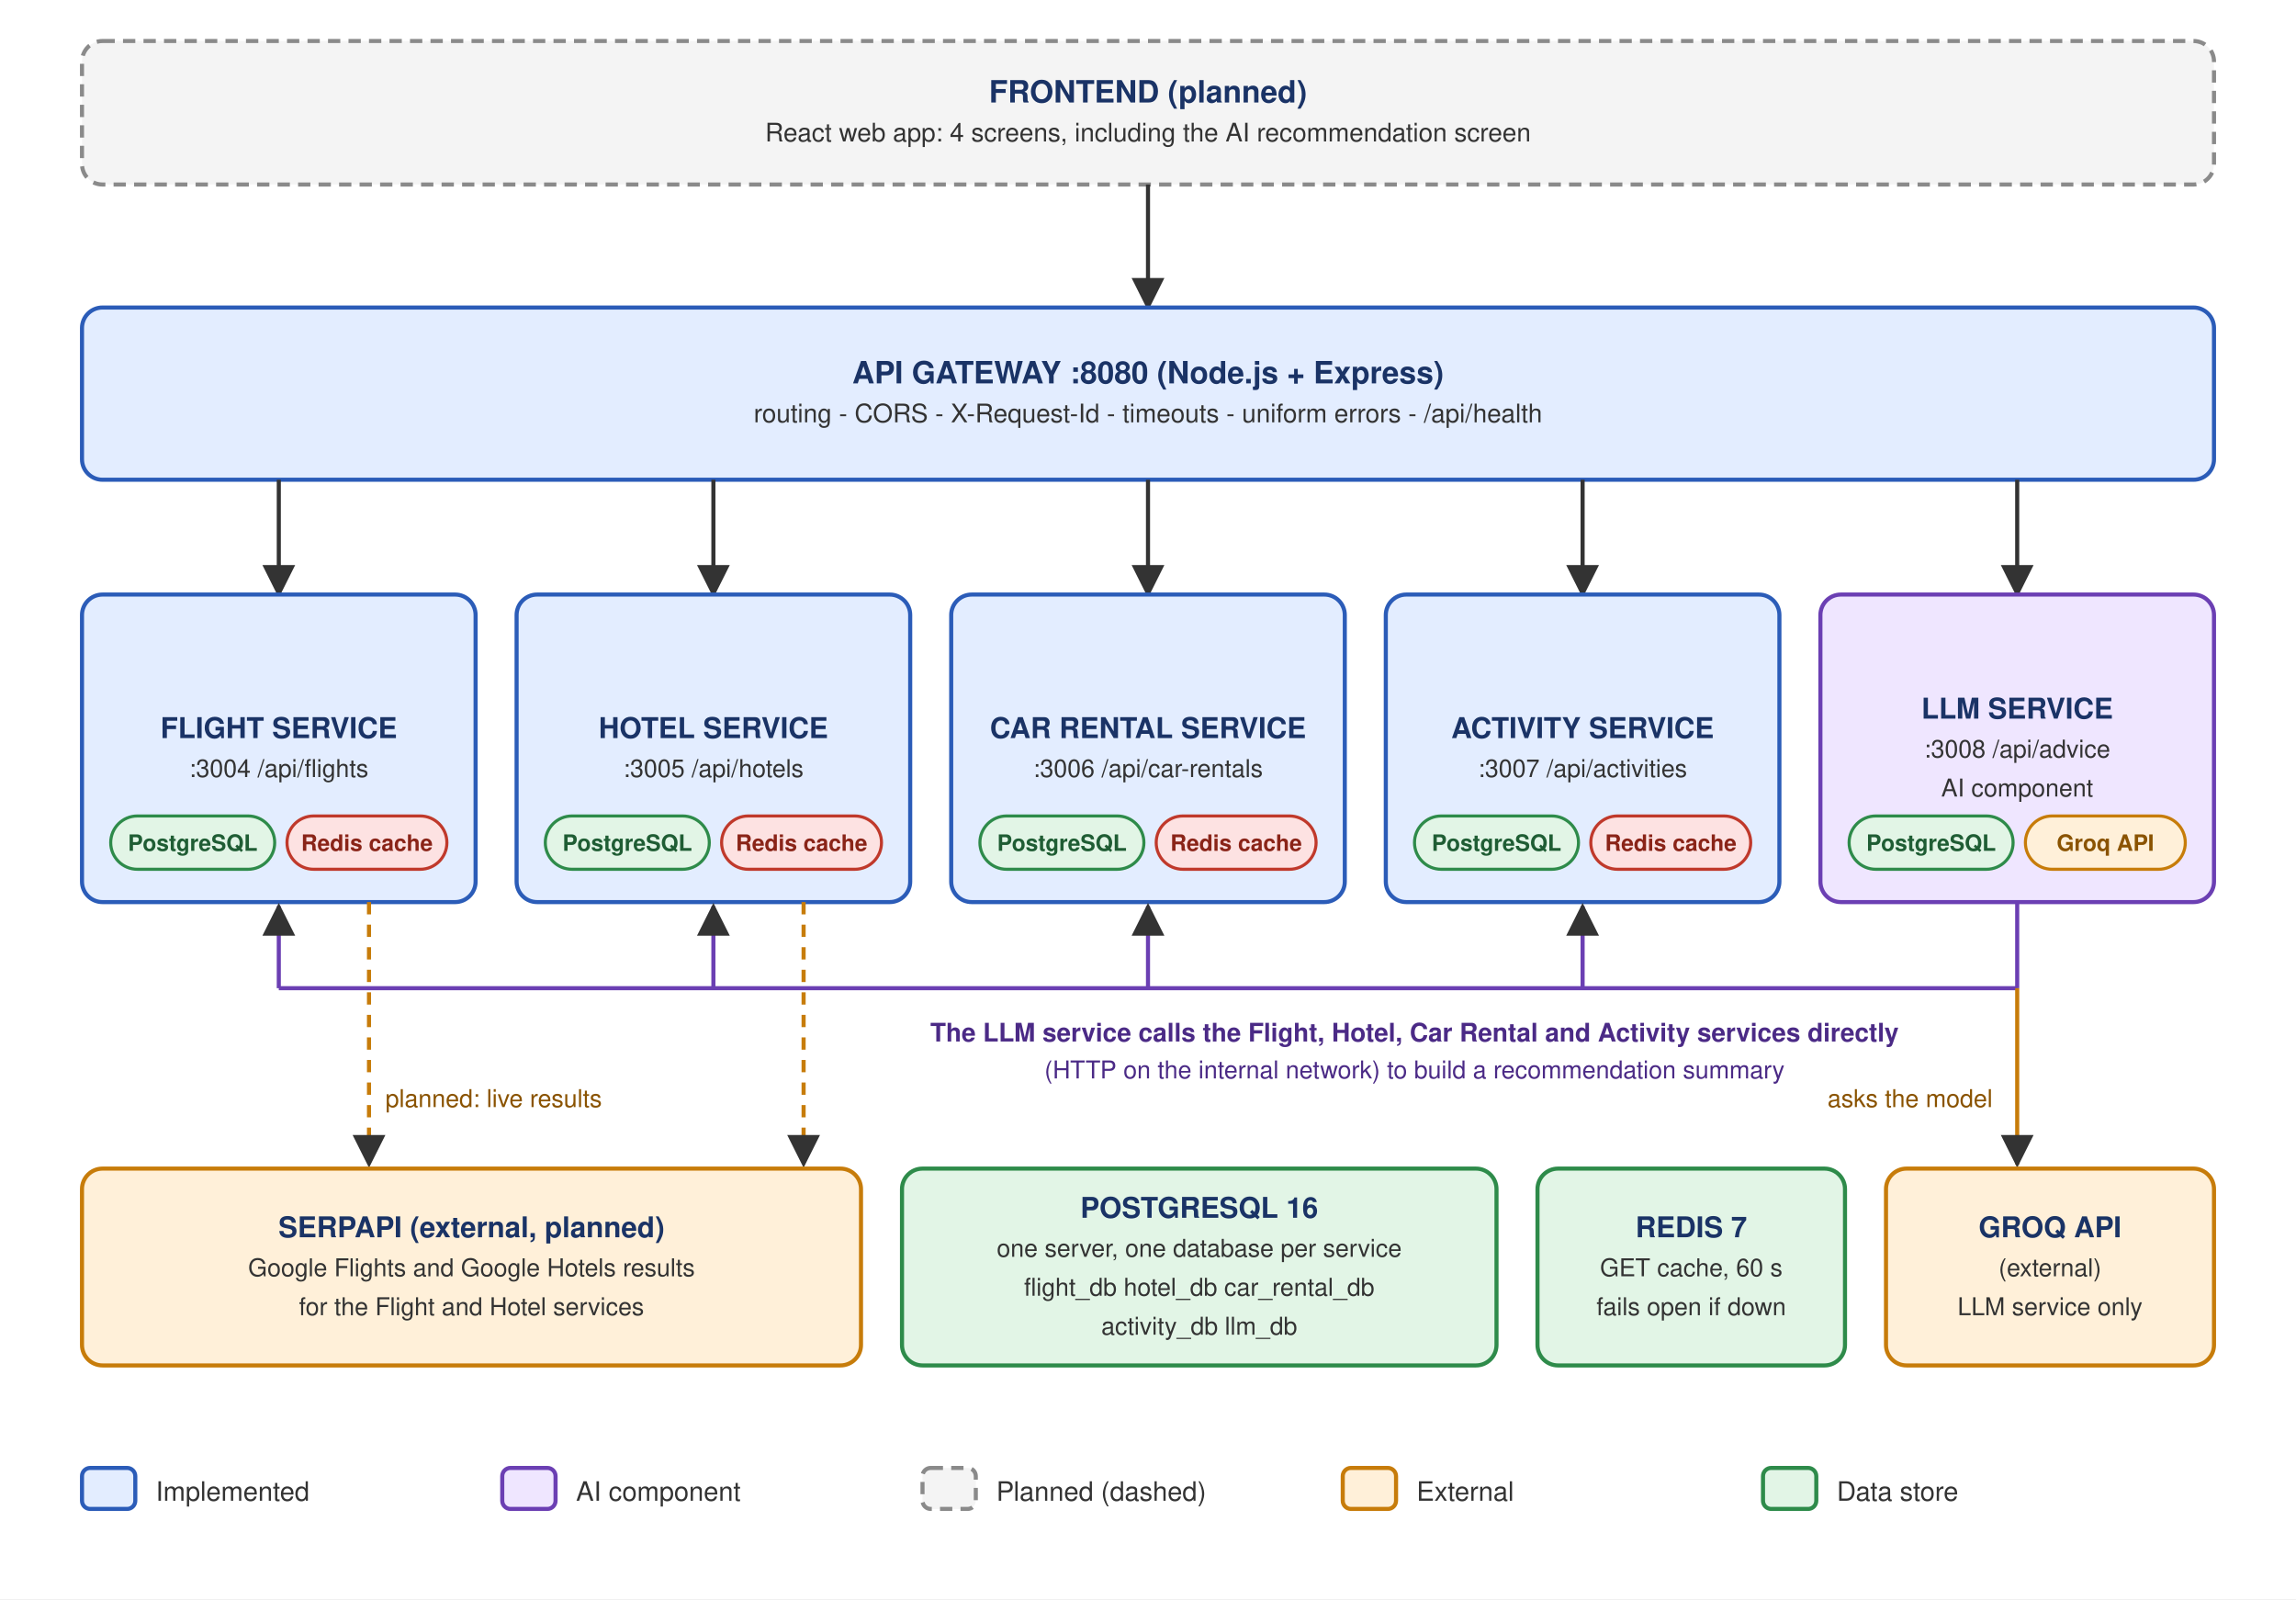
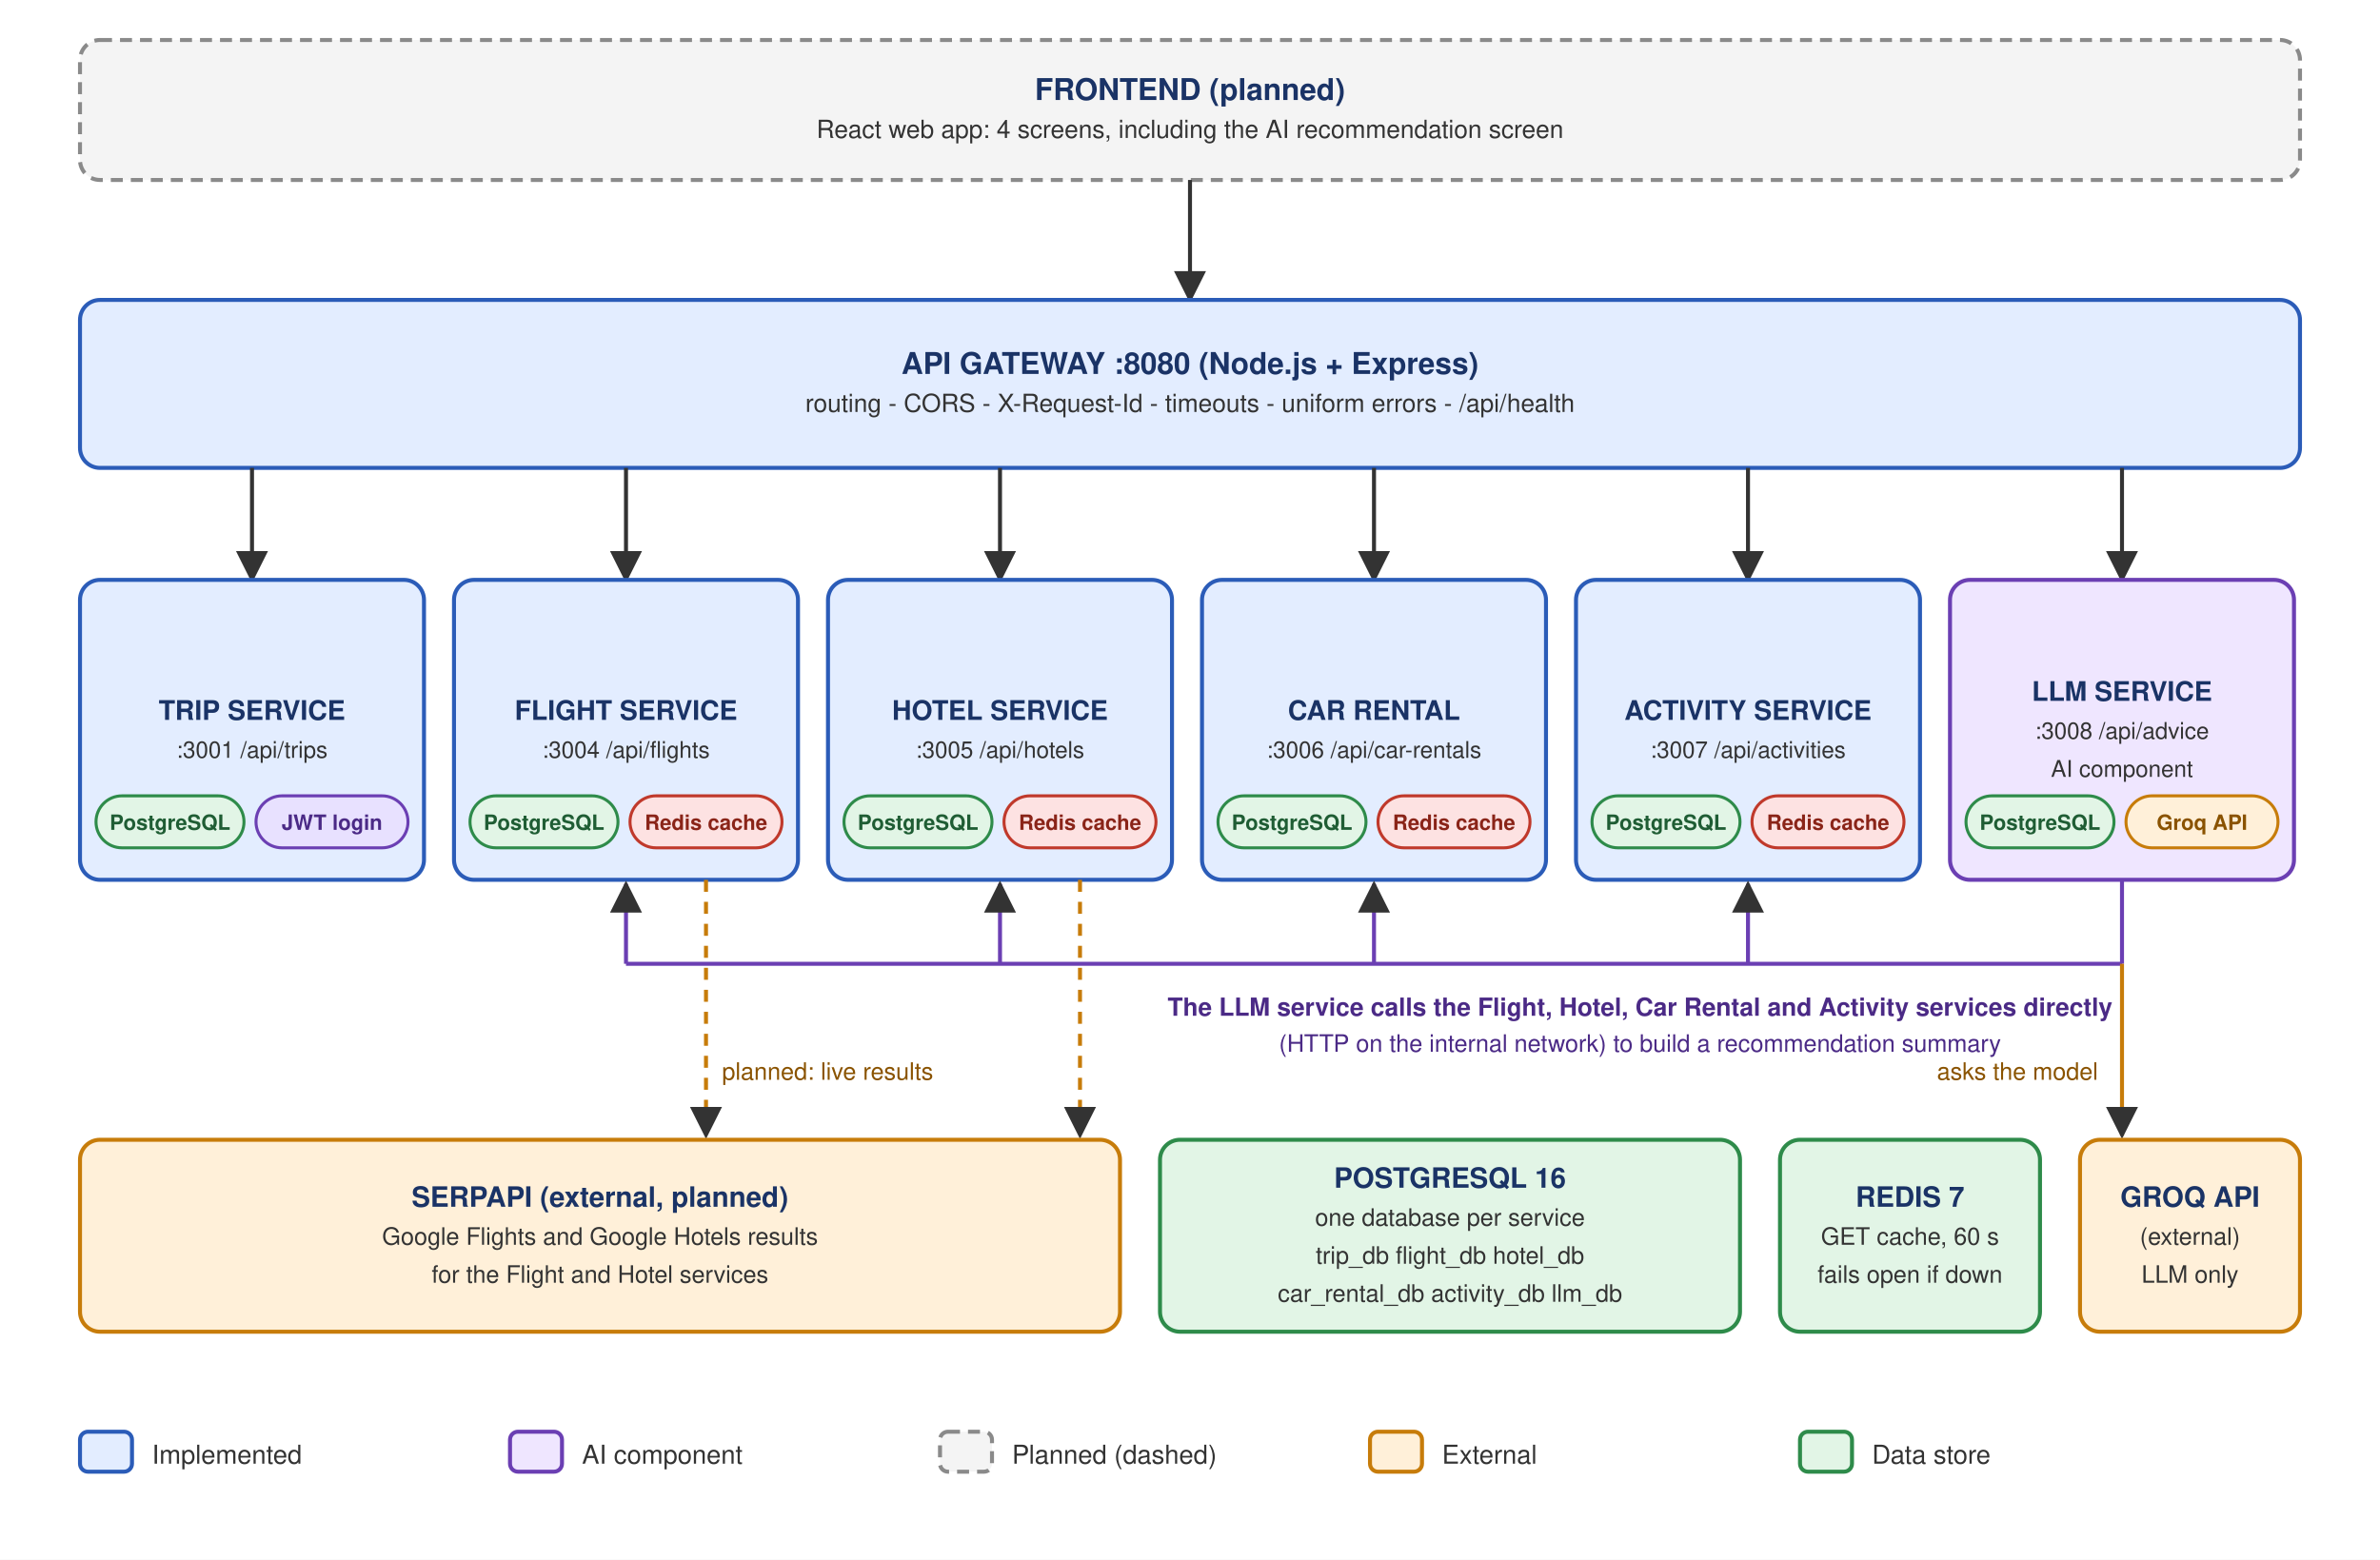
- <svg xmlns="http://www.w3.org/2000/svg" width="1120" height="780" viewBox="0 0 1120 780">
+ <svg xmlns="http://www.w3.org/2000/svg" width="1190" height="780" viewBox="0 0 1190 780">
  <rect width="100%" height="100%" fill="white" />
  <defs>
    <marker id="a" viewBox="0 0 10 10" refX="9" refY="5" markerWidth="8" markerHeight="8" orient="auto-start-reverse">
      <path d="M0,0 L10,5 L0,10 z" fill="#333" />
    </marker>
  </defs>
-   <rect x="40" y="20" width="1040" height="70" rx="10" fill="#f4f4f4" stroke="#8a8a8a" stroke-width="2" stroke-dasharray="6 4" />
-   <text x="560.0" y="50.0" font-family="-apple-system,Helvetica,Arial,sans-serif" font-size="15" font-weight="bold" fill="#1a3366" text-anchor="middle">FRONTEND (planned)</text>
-   <text x="560.0" y="69.0" font-family="-apple-system,Helvetica,Arial,sans-serif" font-size="12.5" font-weight="normal" fill="#333" text-anchor="middle">React web app: 4 screens, including the AI recommendation screen</text>
-   <line x1="560" y1="90" x2="560" y2="150" stroke="#333" stroke-width="2" marker-end="url(#a)" />
-   <rect x="40" y="150" width="1040" height="84" rx="10" fill="#e3edff" stroke="#2b5cb8" stroke-width="2" />
-   <text x="560.0" y="187.0" font-family="-apple-system,Helvetica,Arial,sans-serif" font-size="15" font-weight="bold" fill="#1a3366" text-anchor="middle">API GATEWAY :8080  (Node.js + Express)</text>
-   <text x="560.0" y="206.0" font-family="-apple-system,Helvetica,Arial,sans-serif" font-size="12.5" font-weight="normal" fill="#333" text-anchor="middle">routing  -  CORS  -  X-Request-Id  -  timeouts  -  uniform errors  -  /api/health</text>
-   <line x1="136" y1="234" x2="136" y2="290" stroke="#333" stroke-width="2" marker-end="url(#a)" />
-   <rect x="40" y="290" width="192" height="150" rx="10" fill="#e3edff" stroke="#2b5cb8" stroke-width="2" />
-   <text x="136.0" y="360.0" font-family="-apple-system,Helvetica,Arial,sans-serif" font-size="14" font-weight="bold" fill="#1a3366" text-anchor="middle">FLIGHT SERVICE</text>
-   <text x="136.0" y="379.0" font-family="-apple-system,Helvetica,Arial,sans-serif" font-size="12" font-weight="normal" fill="#333" text-anchor="middle">:3004  /api/flights</text>
-   <rect x="54" y="398" width="80" height="26" rx="13" fill="#e2f5e6" stroke="#2e8b4a" stroke-width="1.5" />
-   <text x="94" y="415" font-family="-apple-system,Helvetica,Arial,sans-serif" font-size="11" font-weight="bold" fill="#1f5d34" text-anchor="middle">PostgreSQL</text>
-   <rect x="140" y="398" width="78" height="26" rx="13" fill="#fde2e2" stroke="#c0392b" stroke-width="1.5" />
-   <text x="179" y="415" font-family="-apple-system,Helvetica,Arial,sans-serif" font-size="11" font-weight="bold" fill="#8a2418" text-anchor="middle">Redis cache</text>
-   <line x1="348" y1="234" x2="348" y2="290" stroke="#333" stroke-width="2" marker-end="url(#a)" />
-   <rect x="252" y="290" width="192" height="150" rx="10" fill="#e3edff" stroke="#2b5cb8" stroke-width="2" />
-   <text x="348.0" y="360.0" font-family="-apple-system,Helvetica,Arial,sans-serif" font-size="14" font-weight="bold" fill="#1a3366" text-anchor="middle">HOTEL SERVICE</text>
-   <text x="348.0" y="379.0" font-family="-apple-system,Helvetica,Arial,sans-serif" font-size="12" font-weight="normal" fill="#333" text-anchor="middle">:3005  /api/hotels</text>
-   <rect x="266" y="398" width="80" height="26" rx="13" fill="#e2f5e6" stroke="#2e8b4a" stroke-width="1.5" />
-   <text x="306" y="415" font-family="-apple-system,Helvetica,Arial,sans-serif" font-size="11" font-weight="bold" fill="#1f5d34" text-anchor="middle">PostgreSQL</text>
-   <rect x="352" y="398" width="78" height="26" rx="13" fill="#fde2e2" stroke="#c0392b" stroke-width="1.5" />
-   <text x="391" y="415" font-family="-apple-system,Helvetica,Arial,sans-serif" font-size="11" font-weight="bold" fill="#8a2418" text-anchor="middle">Redis cache</text>
-   <line x1="560" y1="234" x2="560" y2="290" stroke="#333" stroke-width="2" marker-end="url(#a)" />
-   <rect x="464" y="290" width="192" height="150" rx="10" fill="#e3edff" stroke="#2b5cb8" stroke-width="2" />
-   <text x="560.0" y="360.0" font-family="-apple-system,Helvetica,Arial,sans-serif" font-size="14" font-weight="bold" fill="#1a3366" text-anchor="middle">CAR RENTAL SERVICE</text>
-   <text x="560.0" y="379.0" font-family="-apple-system,Helvetica,Arial,sans-serif" font-size="12" font-weight="normal" fill="#333" text-anchor="middle">:3006  /api/car-rentals</text>
-   <rect x="478" y="398" width="80" height="26" rx="13" fill="#e2f5e6" stroke="#2e8b4a" stroke-width="1.5" />
-   <text x="518" y="415" font-family="-apple-system,Helvetica,Arial,sans-serif" font-size="11" font-weight="bold" fill="#1f5d34" text-anchor="middle">PostgreSQL</text>
-   <rect x="564" y="398" width="78" height="26" rx="13" fill="#fde2e2" stroke="#c0392b" stroke-width="1.5" />
-   <text x="603" y="415" font-family="-apple-system,Helvetica,Arial,sans-serif" font-size="11" font-weight="bold" fill="#8a2418" text-anchor="middle">Redis cache</text>
-   <line x1="772" y1="234" x2="772" y2="290" stroke="#333" stroke-width="2" marker-end="url(#a)" />
-   <rect x="676" y="290" width="192" height="150" rx="10" fill="#e3edff" stroke="#2b5cb8" stroke-width="2" />
-   <text x="772.0" y="360.0" font-family="-apple-system,Helvetica,Arial,sans-serif" font-size="14" font-weight="bold" fill="#1a3366" text-anchor="middle">ACTIVITY SERVICE</text>
-   <text x="772.0" y="379.0" font-family="-apple-system,Helvetica,Arial,sans-serif" font-size="12" font-weight="normal" fill="#333" text-anchor="middle">:3007  /api/activities</text>
-   <rect x="690" y="398" width="80" height="26" rx="13" fill="#e2f5e6" stroke="#2e8b4a" stroke-width="1.5" />
-   <text x="730" y="415" font-family="-apple-system,Helvetica,Arial,sans-serif" font-size="11" font-weight="bold" fill="#1f5d34" text-anchor="middle">PostgreSQL</text>
-   <rect x="776" y="398" width="78" height="26" rx="13" fill="#fde2e2" stroke="#c0392b" stroke-width="1.5" />
-   <text x="815" y="415" font-family="-apple-system,Helvetica,Arial,sans-serif" font-size="11" font-weight="bold" fill="#8a2418" text-anchor="middle">Redis cache</text>
-   <line x1="984" y1="234" x2="984" y2="290" stroke="#333" stroke-width="2" marker-end="url(#a)" />
-   <rect x="888" y="290" width="192" height="150" rx="10" fill="#efe6ff" stroke="#6b3fb3" stroke-width="2" />
-   <text x="984.0" y="350.5" font-family="-apple-system,Helvetica,Arial,sans-serif" font-size="14" font-weight="bold" fill="#1a3366" text-anchor="middle">LLM SERVICE</text>
-   <text x="984.0" y="369.5" font-family="-apple-system,Helvetica,Arial,sans-serif" font-size="12" font-weight="normal" fill="#333" text-anchor="middle">:3008  /api/advice</text>
-   <text x="984.0" y="388.5" font-family="-apple-system,Helvetica,Arial,sans-serif" font-size="12" font-weight="normal" fill="#333" text-anchor="middle">AI component</text>
-   <rect x="902" y="398" width="80" height="26" rx="13" fill="#e2f5e6" stroke="#2e8b4a" stroke-width="1.5" />
-   <text x="942" y="415" font-family="-apple-system,Helvetica,Arial,sans-serif" font-size="11" font-weight="bold" fill="#1f5d34" text-anchor="middle">PostgreSQL</text>
-   <rect x="988" y="398" width="78" height="26" rx="13" fill="#fff0d9" stroke="#c77c0a" stroke-width="1.5" />
-   <text x="1027" y="415" font-family="-apple-system,Helvetica,Arial,sans-serif" font-size="11" font-weight="bold" fill="#8a5300" text-anchor="middle">Groq API</text>
-   <line x1="984" y1="440" x2="984" y2="482" stroke="#6b3fb3" stroke-width="2" />
-   <line x1="136" y1="482" x2="984" y2="482" stroke="#6b3fb3" stroke-width="2" />
-   <line x1="136" y1="482" x2="136" y2="442" stroke="#6b3fb3" stroke-width="2" marker-end="url(#a)" />
-   <line x1="348" y1="482" x2="348" y2="442" stroke="#6b3fb3" stroke-width="2" marker-end="url(#a)" />
-   <line x1="560" y1="482" x2="560" y2="442" stroke="#6b3fb3" stroke-width="2" marker-end="url(#a)" />
-   <line x1="772" y1="482" x2="772" y2="442" stroke="#6b3fb3" stroke-width="2" marker-end="url(#a)" />
-   <text x="690" y="508" font-family="-apple-system,Helvetica,Arial,sans-serif" font-size="12.5" font-weight="bold" fill="#4b2a86" text-anchor="middle">The LLM service calls the Flight, Hotel, Car Rental and Activity services directly</text>
-   <text x="690" y="526" font-family="-apple-system,Helvetica,Arial,sans-serif" font-size="12" font-weight="normal" fill="#4b2a86" text-anchor="middle">(HTTP on the internal network) to build a recommendation summary</text>
-   <line x1="984" y1="482" x2="984" y2="568" stroke="#c77c0a" stroke-width="2" marker-end="url(#a)" />
-   <text x="972" y="540" font-family="-apple-system,Helvetica,Arial,sans-serif" font-size="12" font-weight="normal" fill="#8a5300" text-anchor="end">asks the model</text>
-   <line x1="180" y1="440" x2="180" y2="568" stroke="#c77c0a" stroke-width="2" stroke-dasharray="6 5" marker-end="url(#a)" />
-   <line x1="392" y1="440" x2="392" y2="568" stroke="#c77c0a" stroke-width="2" stroke-dasharray="6 5" marker-end="url(#a)" />
-   <text x="188" y="540" font-family="-apple-system,Helvetica,Arial,sans-serif" font-size="12" font-weight="normal" fill="#8a5300" text-anchor="start" stroke="white" stroke-width="5" stroke-linejoin="round" paint-order="stroke">planned: live results</text>
-   <rect x="40" y="570" width="380" height="96" rx="10" fill="#fff0d9" stroke="#c77c0a" stroke-width="2" />
-   <text x="230.0" y="603.5" font-family="-apple-system,Helvetica,Arial,sans-serif" font-size="14" font-weight="bold" fill="#1a3366" text-anchor="middle">SERPAPI (external, planned)</text>
-   <text x="230.0" y="622.5" font-family="-apple-system,Helvetica,Arial,sans-serif" font-size="12" font-weight="normal" fill="#333" text-anchor="middle">Google Flights and Google Hotels results</text>
-   <text x="230.0" y="641.5" font-family="-apple-system,Helvetica,Arial,sans-serif" font-size="12" font-weight="normal" fill="#333" text-anchor="middle">for the Flight and Hotel services</text>
-   <rect x="440" y="570" width="290" height="96" rx="10" fill="#e2f5e6" stroke="#2e8b4a" stroke-width="2" />
-   <text x="585.0" y="594.0" font-family="-apple-system,Helvetica,Arial,sans-serif" font-size="14" font-weight="bold" fill="#1a3366" text-anchor="middle">POSTGRESQL 16</text>
-   <text x="585.0" y="613.0" font-family="-apple-system,Helvetica,Arial,sans-serif" font-size="12" font-weight="normal" fill="#333" text-anchor="middle">one server, one database per service</text>
-   <text x="585.0" y="632.0" font-family="-apple-system,Helvetica,Arial,sans-serif" font-size="12" font-weight="normal" fill="#333" text-anchor="middle">flight_db  hotel_db  car_rental_db</text>
-   <text x="585.0" y="651.0" font-family="-apple-system,Helvetica,Arial,sans-serif" font-size="12" font-weight="normal" fill="#333" text-anchor="middle">activity_db  llm_db</text>
-   <rect x="750" y="570" width="150" height="96" rx="10" fill="#e2f5e6" stroke="#2e8b4a" stroke-width="2" />
-   <text x="825.0" y="603.5" font-family="-apple-system,Helvetica,Arial,sans-serif" font-size="14" font-weight="bold" fill="#1a3366" text-anchor="middle">REDIS 7</text>
-   <text x="825.0" y="622.5" font-family="-apple-system,Helvetica,Arial,sans-serif" font-size="12" font-weight="normal" fill="#333" text-anchor="middle">GET cache, 60 s</text>
-   <text x="825.0" y="641.5" font-family="-apple-system,Helvetica,Arial,sans-serif" font-size="12" font-weight="normal" fill="#333" text-anchor="middle">fails open if down</text>
-   <rect x="920" y="570" width="160" height="96" rx="10" fill="#fff0d9" stroke="#c77c0a" stroke-width="2" />
-   <text x="1000.0" y="603.5" font-family="-apple-system,Helvetica,Arial,sans-serif" font-size="14" font-weight="bold" fill="#1a3366" text-anchor="middle">GROQ API</text>
-   <text x="1000.0" y="622.5" font-family="-apple-system,Helvetica,Arial,sans-serif" font-size="12" font-weight="normal" fill="#333" text-anchor="middle">(external)</text>
-   <text x="1000.0" y="641.5" font-family="-apple-system,Helvetica,Arial,sans-serif" font-size="12" font-weight="normal" fill="#333" text-anchor="middle">LLM service only</text>
+   <rect x="40" y="20" width="1110" height="70" rx="10" fill="#f4f4f4" stroke="#8a8a8a" stroke-width="2" stroke-dasharray="6 4" />
+   <text x="595.0" y="50.0" font-family="-apple-system,Helvetica,Arial,sans-serif" font-size="15" font-weight="bold" fill="#1a3366" text-anchor="middle">FRONTEND (planned)</text>
+   <text x="595.0" y="69.0" font-family="-apple-system,Helvetica,Arial,sans-serif" font-size="12.5" font-weight="normal" fill="#333" text-anchor="middle">React web app: 4 screens, including the AI recommendation screen</text>
+   <line x1="595" y1="90" x2="595" y2="150" stroke="#333" stroke-width="2" marker-end="url(#a)" />
+   <rect x="40" y="150" width="1110" height="84" rx="10" fill="#e3edff" stroke="#2b5cb8" stroke-width="2" />
+   <text x="595.0" y="187.0" font-family="-apple-system,Helvetica,Arial,sans-serif" font-size="15" font-weight="bold" fill="#1a3366" text-anchor="middle">API GATEWAY :8080  (Node.js + Express)</text>
+   <text x="595.0" y="206.0" font-family="-apple-system,Helvetica,Arial,sans-serif" font-size="12.5" font-weight="normal" fill="#333" text-anchor="middle">routing  -  CORS  -  X-Request-Id  -  timeouts  -  uniform errors  -  /api/health</text>
+   <line x1="126.0" y1="234" x2="126.0" y2="290" stroke="#333" stroke-width="2" marker-end="url(#a)" />
+   <rect x="40" y="290" width="172" height="150" rx="10" fill="#e3edff" stroke="#2b5cb8" stroke-width="2" />
+   <text x="126.0" y="360.0" font-family="-apple-system,Helvetica,Arial,sans-serif" font-size="13.5" font-weight="bold" fill="#1a3366" text-anchor="middle">TRIP SERVICE</text>
+   <text x="126.0" y="379.0" font-family="-apple-system,Helvetica,Arial,sans-serif" font-size="11.5" font-weight="normal" fill="#333" text-anchor="middle">:3001  /api/trips</text>
+   <rect x="48" y="398" width="74" height="26" rx="13" fill="#e2f5e6" stroke="#2e8b4a" stroke-width="1.5" />
+   <text x="85" y="415" font-family="-apple-system,Helvetica,Arial,sans-serif" font-size="10.5" font-weight="bold" fill="#1f5d34" text-anchor="middle">PostgreSQL</text>
+   <rect x="128" y="398" width="76" height="26" rx="13" fill="#e8e1ff" stroke="#6b3fb3" stroke-width="1.5" />
+   <text x="166" y="415" font-family="-apple-system,Helvetica,Arial,sans-serif" font-size="10.5" font-weight="bold" fill="#4b2a86" text-anchor="middle">JWT login</text>
+   <line x1="313.0" y1="234" x2="313.0" y2="290" stroke="#333" stroke-width="2" marker-end="url(#a)" />
+   <rect x="227" y="290" width="172" height="150" rx="10" fill="#e3edff" stroke="#2b5cb8" stroke-width="2" />
+   <text x="313.0" y="360.0" font-family="-apple-system,Helvetica,Arial,sans-serif" font-size="13.5" font-weight="bold" fill="#1a3366" text-anchor="middle">FLIGHT SERVICE</text>
+   <text x="313.0" y="379.0" font-family="-apple-system,Helvetica,Arial,sans-serif" font-size="11.5" font-weight="normal" fill="#333" text-anchor="middle">:3004  /api/flights</text>
+   <rect x="235" y="398" width="74" height="26" rx="13" fill="#e2f5e6" stroke="#2e8b4a" stroke-width="1.5" />
+   <text x="272" y="415" font-family="-apple-system,Helvetica,Arial,sans-serif" font-size="10.5" font-weight="bold" fill="#1f5d34" text-anchor="middle">PostgreSQL</text>
+   <rect x="315" y="398" width="76" height="26" rx="13" fill="#fde2e2" stroke="#c0392b" stroke-width="1.5" />
+   <text x="353" y="415" font-family="-apple-system,Helvetica,Arial,sans-serif" font-size="10.5" font-weight="bold" fill="#8a2418" text-anchor="middle">Redis cache</text>
+   <line x1="500.0" y1="234" x2="500.0" y2="290" stroke="#333" stroke-width="2" marker-end="url(#a)" />
+   <rect x="414" y="290" width="172" height="150" rx="10" fill="#e3edff" stroke="#2b5cb8" stroke-width="2" />
+   <text x="500.0" y="360.0" font-family="-apple-system,Helvetica,Arial,sans-serif" font-size="13.5" font-weight="bold" fill="#1a3366" text-anchor="middle">HOTEL SERVICE</text>
+   <text x="500.0" y="379.0" font-family="-apple-system,Helvetica,Arial,sans-serif" font-size="11.5" font-weight="normal" fill="#333" text-anchor="middle">:3005  /api/hotels</text>
+   <rect x="422" y="398" width="74" height="26" rx="13" fill="#e2f5e6" stroke="#2e8b4a" stroke-width="1.5" />
+   <text x="459" y="415" font-family="-apple-system,Helvetica,Arial,sans-serif" font-size="10.5" font-weight="bold" fill="#1f5d34" text-anchor="middle">PostgreSQL</text>
+   <rect x="502" y="398" width="76" height="26" rx="13" fill="#fde2e2" stroke="#c0392b" stroke-width="1.5" />
+   <text x="540" y="415" font-family="-apple-system,Helvetica,Arial,sans-serif" font-size="10.5" font-weight="bold" fill="#8a2418" text-anchor="middle">Redis cache</text>
+   <line x1="687.0" y1="234" x2="687.0" y2="290" stroke="#333" stroke-width="2" marker-end="url(#a)" />
+   <rect x="601" y="290" width="172" height="150" rx="10" fill="#e3edff" stroke="#2b5cb8" stroke-width="2" />
+   <text x="687.0" y="360.0" font-family="-apple-system,Helvetica,Arial,sans-serif" font-size="13.5" font-weight="bold" fill="#1a3366" text-anchor="middle">CAR RENTAL</text>
+   <text x="687.0" y="379.0" font-family="-apple-system,Helvetica,Arial,sans-serif" font-size="11.5" font-weight="normal" fill="#333" text-anchor="middle">:3006  /api/car-rentals</text>
+   <rect x="609" y="398" width="74" height="26" rx="13" fill="#e2f5e6" stroke="#2e8b4a" stroke-width="1.5" />
+   <text x="646" y="415" font-family="-apple-system,Helvetica,Arial,sans-serif" font-size="10.5" font-weight="bold" fill="#1f5d34" text-anchor="middle">PostgreSQL</text>
+   <rect x="689" y="398" width="76" height="26" rx="13" fill="#fde2e2" stroke="#c0392b" stroke-width="1.5" />
+   <text x="727" y="415" font-family="-apple-system,Helvetica,Arial,sans-serif" font-size="10.5" font-weight="bold" fill="#8a2418" text-anchor="middle">Redis cache</text>
+   <line x1="874.0" y1="234" x2="874.0" y2="290" stroke="#333" stroke-width="2" marker-end="url(#a)" />
+   <rect x="788" y="290" width="172" height="150" rx="10" fill="#e3edff" stroke="#2b5cb8" stroke-width="2" />
+   <text x="874.0" y="360.0" font-family="-apple-system,Helvetica,Arial,sans-serif" font-size="13.5" font-weight="bold" fill="#1a3366" text-anchor="middle">ACTIVITY SERVICE</text>
+   <text x="874.0" y="379.0" font-family="-apple-system,Helvetica,Arial,sans-serif" font-size="11.5" font-weight="normal" fill="#333" text-anchor="middle">:3007  /api/activities</text>
+   <rect x="796" y="398" width="74" height="26" rx="13" fill="#e2f5e6" stroke="#2e8b4a" stroke-width="1.5" />
+   <text x="833" y="415" font-family="-apple-system,Helvetica,Arial,sans-serif" font-size="10.5" font-weight="bold" fill="#1f5d34" text-anchor="middle">PostgreSQL</text>
+   <rect x="876" y="398" width="76" height="26" rx="13" fill="#fde2e2" stroke="#c0392b" stroke-width="1.5" />
+   <text x="914" y="415" font-family="-apple-system,Helvetica,Arial,sans-serif" font-size="10.5" font-weight="bold" fill="#8a2418" text-anchor="middle">Redis cache</text>
+   <line x1="1061.0" y1="234" x2="1061.0" y2="290" stroke="#333" stroke-width="2" marker-end="url(#a)" />
+   <rect x="975" y="290" width="172" height="150" rx="10" fill="#efe6ff" stroke="#6b3fb3" stroke-width="2" />
+   <text x="1061.0" y="350.5" font-family="-apple-system,Helvetica,Arial,sans-serif" font-size="13.5" font-weight="bold" fill="#1a3366" text-anchor="middle">LLM SERVICE</text>
+   <text x="1061.0" y="369.5" font-family="-apple-system,Helvetica,Arial,sans-serif" font-size="11.5" font-weight="normal" fill="#333" text-anchor="middle">:3008  /api/advice</text>
+   <text x="1061.0" y="388.5" font-family="-apple-system,Helvetica,Arial,sans-serif" font-size="11.5" font-weight="normal" fill="#333" text-anchor="middle">AI component</text>
+   <rect x="983" y="398" width="74" height="26" rx="13" fill="#e2f5e6" stroke="#2e8b4a" stroke-width="1.5" />
+   <text x="1020" y="415" font-family="-apple-system,Helvetica,Arial,sans-serif" font-size="10.5" font-weight="bold" fill="#1f5d34" text-anchor="middle">PostgreSQL</text>
+   <rect x="1063" y="398" width="76" height="26" rx="13" fill="#fff0d9" stroke="#c77c0a" stroke-width="1.5" />
+   <text x="1101" y="415" font-family="-apple-system,Helvetica,Arial,sans-serif" font-size="10.5" font-weight="bold" fill="#8a5300" text-anchor="middle">Groq API</text>
+   <line x1="1061.0" y1="440" x2="1061.0" y2="482" stroke="#6b3fb3" stroke-width="2" />
+   <line x1="313.0" y1="482" x2="1061.0" y2="482" stroke="#6b3fb3" stroke-width="2" />
+   <line x1="313.0" y1="482" x2="313.0" y2="442" stroke="#6b3fb3" stroke-width="2" marker-end="url(#a)" />
+   <line x1="500.0" y1="482" x2="500.0" y2="442" stroke="#6b3fb3" stroke-width="2" marker-end="url(#a)" />
+   <line x1="687.0" y1="482" x2="687.0" y2="442" stroke="#6b3fb3" stroke-width="2" marker-end="url(#a)" />
+   <line x1="874.0" y1="482" x2="874.0" y2="442" stroke="#6b3fb3" stroke-width="2" marker-end="url(#a)" />
+   <text x="820" y="508" font-family="-apple-system,Helvetica,Arial,sans-serif" font-size="12.5" font-weight="bold" fill="#4b2a86" text-anchor="middle">The LLM service calls the Flight, Hotel, Car Rental and Activity services directly</text>
+   <text x="820" y="526" font-family="-apple-system,Helvetica,Arial,sans-serif" font-size="12" font-weight="normal" fill="#4b2a86" text-anchor="middle">(HTTP on the internal network) to build a recommendation summary</text>
+   <line x1="1061.0" y1="482" x2="1061.0" y2="568" stroke="#c77c0a" stroke-width="2" marker-end="url(#a)" />
+   <text x="1049.0" y="540" font-family="-apple-system,Helvetica,Arial,sans-serif" font-size="12" font-weight="normal" fill="#8a5300" text-anchor="end">asks the model</text>
+   <line x1="353.0" y1="440" x2="353.0" y2="568" stroke="#c77c0a" stroke-width="2" stroke-dasharray="6 5" marker-end="url(#a)" />
+   <line x1="540.0" y1="440" x2="540.0" y2="568" stroke="#c77c0a" stroke-width="2" stroke-dasharray="6 5" marker-end="url(#a)" />
+   <text x="361.0" y="540" font-family="-apple-system,Helvetica,Arial,sans-serif" font-size="12" font-weight="normal" fill="#8a5300" text-anchor="start" stroke="white" stroke-width="5" stroke-linejoin="round" paint-order="stroke">planned: live results</text>
+   <rect x="40" y="570" width="520" height="96" rx="10" fill="#fff0d9" stroke="#c77c0a" stroke-width="2" />
+   <text x="300.0" y="603.5" font-family="-apple-system,Helvetica,Arial,sans-serif" font-size="14" font-weight="bold" fill="#1a3366" text-anchor="middle">SERPAPI (external, planned)</text>
+   <text x="300.0" y="622.5" font-family="-apple-system,Helvetica,Arial,sans-serif" font-size="12" font-weight="normal" fill="#333" text-anchor="middle">Google Flights and Google Hotels results</text>
+   <text x="300.0" y="641.5" font-family="-apple-system,Helvetica,Arial,sans-serif" font-size="12" font-weight="normal" fill="#333" text-anchor="middle">for the Flight and Hotel services</text>
+   <rect x="580" y="570" width="290" height="96" rx="10" fill="#e2f5e6" stroke="#2e8b4a" stroke-width="2" />
+   <text x="725.0" y="594.0" font-family="-apple-system,Helvetica,Arial,sans-serif" font-size="14" font-weight="bold" fill="#1a3366" text-anchor="middle">POSTGRESQL 16</text>
+   <text x="725.0" y="613.0" font-family="-apple-system,Helvetica,Arial,sans-serif" font-size="12" font-weight="normal" fill="#333" text-anchor="middle">one database per service</text>
+   <text x="725.0" y="632.0" font-family="-apple-system,Helvetica,Arial,sans-serif" font-size="12" font-weight="normal" fill="#333" text-anchor="middle">trip_db  flight_db  hotel_db</text>
+   <text x="725.0" y="651.0" font-family="-apple-system,Helvetica,Arial,sans-serif" font-size="12" font-weight="normal" fill="#333" text-anchor="middle">car_rental_db  activity_db  llm_db</text>
+   <rect x="890" y="570" width="130" height="96" rx="10" fill="#e2f5e6" stroke="#2e8b4a" stroke-width="2" />
+   <text x="955.0" y="603.5" font-family="-apple-system,Helvetica,Arial,sans-serif" font-size="14" font-weight="bold" fill="#1a3366" text-anchor="middle">REDIS 7</text>
+   <text x="955.0" y="622.5" font-family="-apple-system,Helvetica,Arial,sans-serif" font-size="12" font-weight="normal" fill="#333" text-anchor="middle">GET cache, 60 s</text>
+   <text x="955.0" y="641.5" font-family="-apple-system,Helvetica,Arial,sans-serif" font-size="12" font-weight="normal" fill="#333" text-anchor="middle">fails open if down</text>
+   <rect x="1040" y="570" width="110" height="96" rx="10" fill="#fff0d9" stroke="#c77c0a" stroke-width="2" />
+   <text x="1095.0" y="603.5" font-family="-apple-system,Helvetica,Arial,sans-serif" font-size="14" font-weight="bold" fill="#1a3366" text-anchor="middle">GROQ API</text>
+   <text x="1095.0" y="622.5" font-family="-apple-system,Helvetica,Arial,sans-serif" font-size="12" font-weight="normal" fill="#333" text-anchor="middle">(external)</text>
+   <text x="1095.0" y="641.5" font-family="-apple-system,Helvetica,Arial,sans-serif" font-size="12" font-weight="normal" fill="#333" text-anchor="middle">LLM only</text>
  <rect x="40" y="716" width="26" height="20" rx="4" fill="#e3edff" stroke="#2b5cb8" stroke-width="2" />
  <text x="76" y="732" font-family="-apple-system,Helvetica,Arial,sans-serif" font-size="13" font-weight="normal" fill="#333" text-anchor="start">Implemented</text>
-   <rect x="245" y="716" width="26" height="20" rx="4" fill="#efe6ff" stroke="#6b3fb3" stroke-width="2" />
-   <text x="281" y="732" font-family="-apple-system,Helvetica,Arial,sans-serif" font-size="13" font-weight="normal" fill="#333" text-anchor="start">AI component</text>
-   <rect x="450" y="716" width="26" height="20" rx="4" fill="#f4f4f4" stroke="#8a8a8a" stroke-width="2" stroke-dasharray="6 4" />
-   <text x="486" y="732" font-family="-apple-system,Helvetica,Arial,sans-serif" font-size="13" font-weight="normal" fill="#333" text-anchor="start">Planned (dashed)</text>
-   <rect x="655" y="716" width="26" height="20" rx="4" fill="#fff0d9" stroke="#c77c0a" stroke-width="2" />
-   <text x="691" y="732" font-family="-apple-system,Helvetica,Arial,sans-serif" font-size="13" font-weight="normal" fill="#333" text-anchor="start">External</text>
-   <rect x="860" y="716" width="26" height="20" rx="4" fill="#e2f5e6" stroke="#2e8b4a" stroke-width="2" />
-   <text x="896" y="732" font-family="-apple-system,Helvetica,Arial,sans-serif" font-size="13" font-weight="normal" fill="#333" text-anchor="start">Data store</text>
+   <rect x="255" y="716" width="26" height="20" rx="4" fill="#efe6ff" stroke="#6b3fb3" stroke-width="2" />
+   <text x="291" y="732" font-family="-apple-system,Helvetica,Arial,sans-serif" font-size="13" font-weight="normal" fill="#333" text-anchor="start">AI component</text>
+   <rect x="470" y="716" width="26" height="20" rx="4" fill="#f4f4f4" stroke="#8a8a8a" stroke-width="2" stroke-dasharray="6 4" />
+   <text x="506" y="732" font-family="-apple-system,Helvetica,Arial,sans-serif" font-size="13" font-weight="normal" fill="#333" text-anchor="start">Planned (dashed)</text>
+   <rect x="685" y="716" width="26" height="20" rx="4" fill="#fff0d9" stroke="#c77c0a" stroke-width="2" />
+   <text x="721" y="732" font-family="-apple-system,Helvetica,Arial,sans-serif" font-size="13" font-weight="normal" fill="#333" text-anchor="start">External</text>
+   <rect x="900" y="716" width="26" height="20" rx="4" fill="#e2f5e6" stroke="#2e8b4a" stroke-width="2" />
+   <text x="936" y="732" font-family="-apple-system,Helvetica,Arial,sans-serif" font-size="13" font-weight="normal" fill="#333" text-anchor="start">Data store</text>
</svg>
